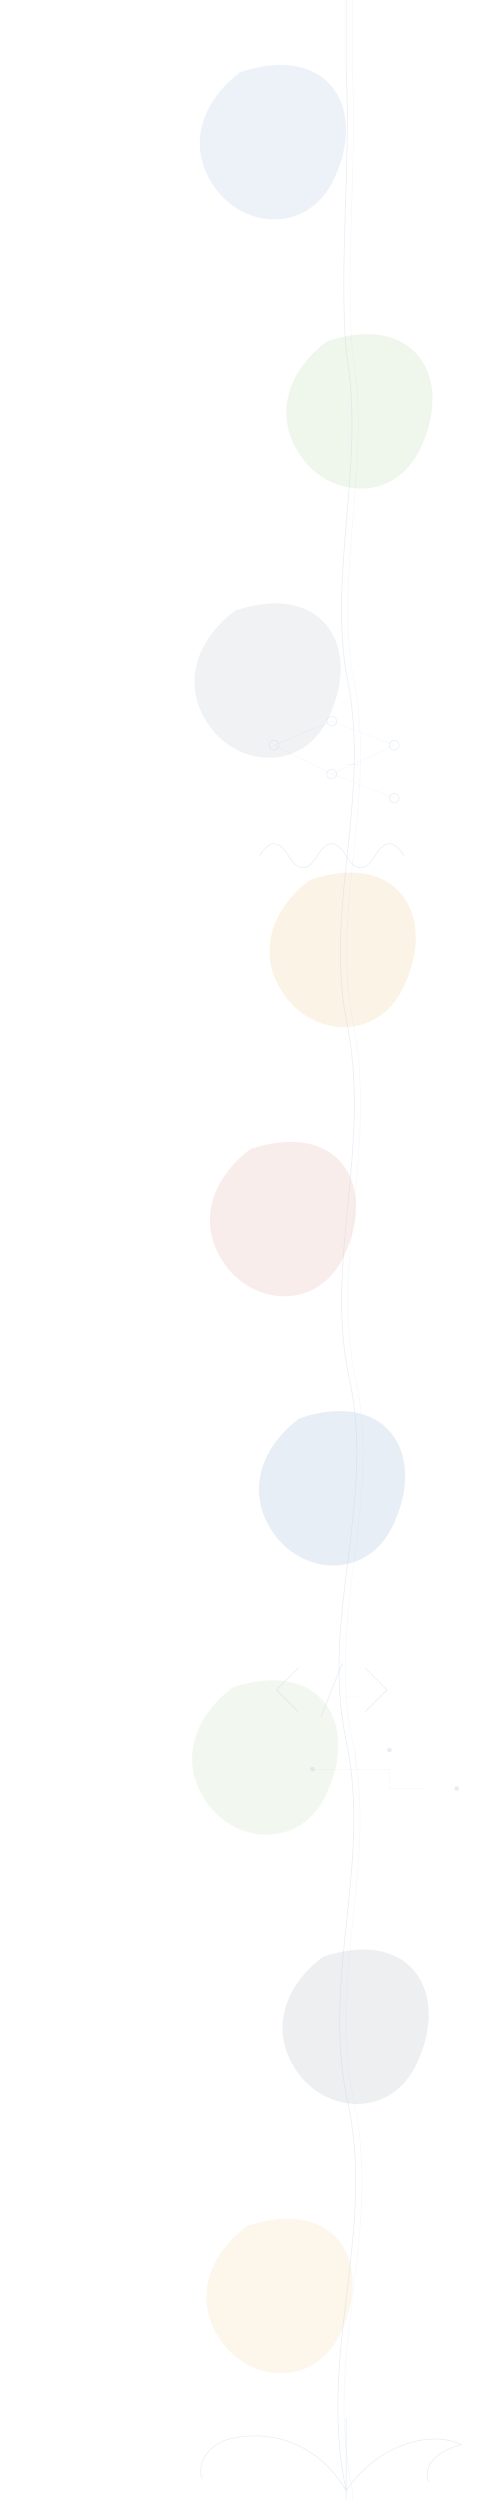
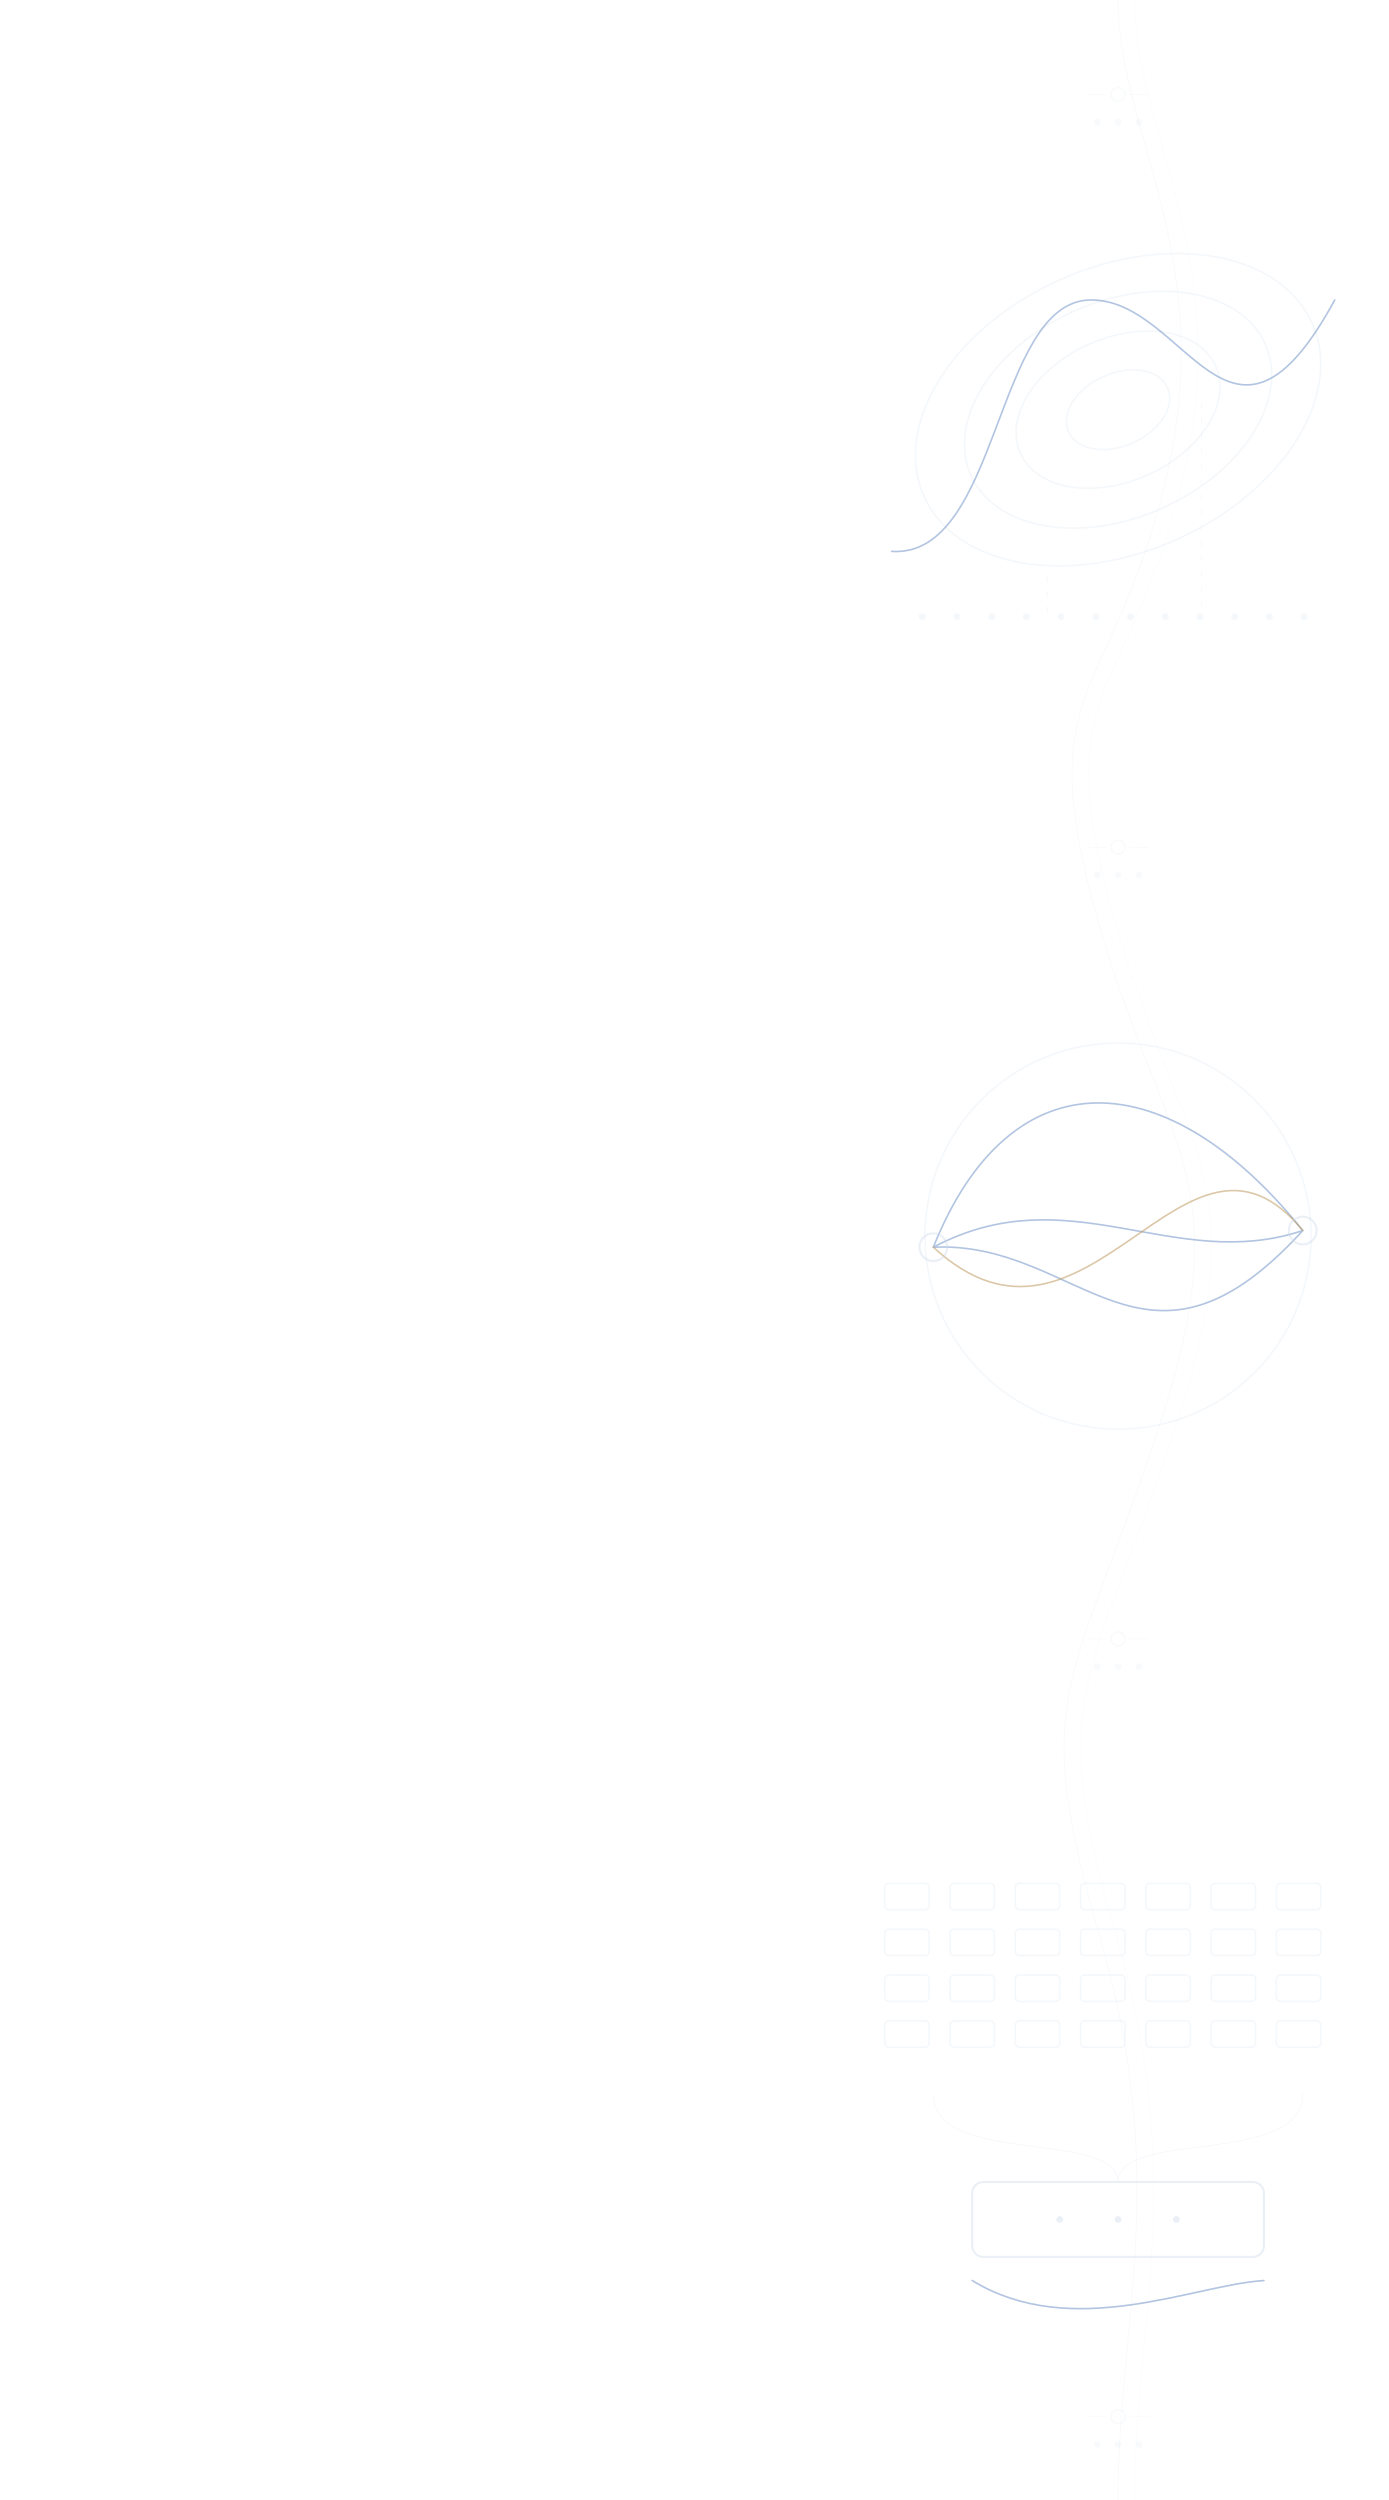
- <svg xmlns="http://www.w3.org/2000/svg" width="1000" height="5200" viewBox="0 0 1000 5200" preserveAspectRatio="none" fill="none">
+ <svg xmlns="http://www.w3.org/2000/svg" width="1000" height="1800" viewBox="0 0 1000 1800" fill="none">
  <style>.art-ink,
.art-ink-soft,
- .art-hair {
+ .art-hair,
+ .art-blue,
+ .art-gold {
  fill: none;
  vector-effect: non-scaling-stroke;
  stroke-linecap: round;
  stroke-linejoin: round;
}

.art-ink {
  stroke: rgba(196, 210, 230, .38);
  stroke-width: 1.6;
}

.art-ink-soft {
  stroke: rgba(196, 210, 230, .2);
  stroke-width: 1.2;
}

/* Hairline filigree — the finest lines (tree-rings, arcs, contours). */
.art-hair {
  stroke: rgba(196, 210, 230, .2);
  stroke-width: 0.6;
}

+ .art-blue, .art-gold {
+   stroke-width: 1.2;
+   stroke-opacity: .55;
+ }
+ 
+ .art-blue { stroke: #5a82be; }
+ .art-gold { stroke: #b28945; }
+ 
.art-fill-ink {
  fill: rgba(196, 210, 230, .38);
  stroke: none;
}

/* Stipple dots for organic growth. */
.art-dot {
  fill: rgba(196, 210, 230, .2);
  stroke: none;
}</style>
-   <g class="art-wash">
-     <g transform="translate(-200,20)">
-       <path d="M700 130 C 880 70 960 200 900 340 C 850 470 700 460 640 360 C 590 280 620 190 700 130 Z" fill="#5a82be" opacity="0.11" />
-     </g>
-     <g transform="translate(-20,580)">
-       <path d="M700 130 C 880 70 960 200 900 340 C 850 470 700 460 640 360 C 590 280 620 190 700 130 Z" fill="#8bbf6e" opacity="0.14" />
-     </g>
-     <g transform="translate(-211,1140)">
-       <path d="M700 130 C 880 70 960 200 900 340 C 850 470 700 460 640 360 C 590 280 620 190 700 130 Z" fill="#7a8a9a" opacity="0.11" />
-     </g>
-     <g transform="translate(-55,1700)">
-       <path d="M700 130 C 880 70 960 200 900 340 C 850 470 700 460 640 360 C 590 280 620 190 700 130 Z" fill="#e0a94a" opacity="0.14" />
-     </g>
-     <g transform="translate(-179,2260)">
-       <path d="M700 130 C 880 70 960 200 900 340 C 850 470 700 460 640 360 C 590 280 620 190 700 130 Z" fill="#c85a46" opacity="0.11" />
-     </g>
-     <g transform="translate(-77,2820)">
-       <path d="M700 130 C 880 70 960 200 900 340 C 850 470 700 460 640 360 C 590 280 620 190 700 130 Z" fill="#5a82be" opacity="0.14" />
-     </g>
-     <g transform="translate(-216,3380)">
-       <path d="M700 130 C 880 70 960 200 900 340 C 850 470 700 460 640 360 C 590 280 620 190 700 130 Z" fill="#8bbf6e" opacity="0.11" />
-     </g>
-     <g transform="translate(-28,3940)">
-       <path d="M700 130 C 880 70 960 200 900 340 C 850 470 700 460 640 360 C 590 280 620 190 700 130 Z" fill="#7a8a9a" opacity="0.14" />
-     </g>
-     <g transform="translate(-186,4500)">
-       <path d="M700 130 C 880 70 960 200 900 340 C 850 470 700 460 640 360 C 590 280 620 190 700 130 Z" fill="#e0a94a" opacity="0.11" />
-     </g>
+   <g transform="translate(0 0)" opacity=".65">
+     <path class="art-hair" d="M805 0C805 96 878 187 839 347S742 491 790 661S895 846 833 1032S741 1219 792 1395S805 1670 805 1800" />
  </g>
-   <path class="art-ink" d="M720 5180 C 660 4900 780 4650 725 4380 C 665 4120 775 3880 720 3620 C 665 3360 785 3120 725 2860 C 675 2620 775 2380 720 2120 C 675 1880 775 1650 720 1400 C 685 1180 760 960 720 730 C 705 540 730 340 720 150" />
-   <path class="art-ink-soft" d="M733 5180 C 673 4900 793 4650 738 4380 C 678 4120 788 3880 733 3620 C 678 3360 798 3120 738 2860 C 688 2620 788 2380 733 2120 C 688 1880 788 1650 733 1400 C 698 1180 773 960 733 730 C 718 540 743 340 733 150" />
-   <g transform="translate(690,1590)">
-     <circle class="art-ink" cx="-120" cy="-40" r="10" />
-     <circle class="art-ink" cx="0" cy="-90" r="10" />
-     <circle class="art-ink" cx="0" cy="20" r="10" />
-     <circle class="art-ink" cx="130" cy="-40" r="10" />
-     <circle class="art-ink" cx="130" cy="70" r="10" />
-     <path class="art-ink-soft" d="M-120 -40 L0 -90 M-120 -40 L0 20 M0 -90 L130 -40 M0 20 L130 -40 M0 20 L130 70" />
-     <path class="art-ink" d="M-150 190 q 30 -50 60 0 t 60 0 t 60 0 t 60 0 t 60 0" />
+   <g transform="translate(12 0)" opacity=".35">
+     <path class="art-hair" d="M805 0C805 96 878 187 839 347S742 491 790 661S895 846 833 1032S741 1219 792 1395S805 1670 805 1800" />
  </g>
-   <g transform="translate(690,3530)">
-     <path class="art-ink" d="M-70 -60 l -45 45 l 45 45" />
-     <path class="art-ink" d="M70 -60 l 45 45 l -45 45" />
-     <path class="art-ink" d="M22 -70 l -44 110" />
-     <g transform="translate(-40,150)">
-       <path class="art-ink-soft" d="M0 0 h 90 v -40 M90 0 h 70 v 40 h 70 M160 0 v 40" />
-       <circle class="art-fill-ink" cx="0" cy="0" r="5" />
-       <circle class="art-fill-ink" cx="300" cy="40" r="5" />
-       <circle class="art-fill-ink" cx="160" cy="-40" r="5" />
-     </g>
+   <g transform="translate(805 68)" opacity=".55">
+     <circle class="art-ink-soft" cx="0" cy="0" r="5" />
+     <path class="art-hair" d="M-22 0L-8 0" />
+     <path class="art-hair" d="M8 0L22 0" />
+     <circle class="art-dot" cx="-15" cy="20" r="2.5" />
+     <circle class="art-dot" cx="0" cy="20" r="2.5" />
+     <circle class="art-dot" cx="15" cy="20" r="2.5" />
  </g>
-   <g class="art-ink-soft">
-     <path d="M745 1590 C 720 1590 710 1590 730 1590" />
-     <path d="M745 3530 C 720 3530 710 3530 730 3530" />
+   <g transform="translate(805 610)" opacity=".55">
+     <circle class="art-ink-soft" cx="0" cy="0" r="5" />
+     <path class="art-hair" d="M-22 0L-8 0" />
+     <path class="art-hair" d="M8 0L22 0" />
+     <circle class="art-dot" cx="-15" cy="20" r="2.5" />
+     <circle class="art-dot" cx="0" cy="20" r="2.5" />
+     <circle class="art-dot" cx="15" cy="20" r="2.5" />
  </g>
-   <path class="art-ink" d="M720 5180 C 660 5080 560 5050 470 5075 M720 5180 C 790 5080 900 5055 960 5085 M720 5180 C 720 5100 720 5060 720 5030 M470 5075 C 430 5090 410 5125 420 5155 M960 5085 C 900 5100 880 5135 892 5162" />
-   <path class="art-ink" d="M720 0V150 M720 5180V5200" />
-   <path class="art-ink-soft" d="M733 0V150 M733 5180V5200" />
+   <g transform="translate(805 1180)" opacity=".55">
+     <circle class="art-ink-soft" cx="0" cy="0" r="5" />
+     <path class="art-hair" d="M-22 0L-8 0" />
+     <path class="art-hair" d="M8 0L22 0" />
+     <circle class="art-dot" cx="-15" cy="20" r="2.5" />
+     <circle class="art-dot" cx="0" cy="20" r="2.5" />
+     <circle class="art-dot" cx="15" cy="20" r="2.5" />
+   </g>
+   <g transform="translate(805 1740)" opacity=".55">
+     <circle class="art-ink-soft" cx="0" cy="0" r="5" />
+     <path class="art-hair" d="M-22 0L-8 0" />
+     <path class="art-hair" d="M8 0L22 0" />
+     <circle class="art-dot" cx="-15" cy="20" r="2.5" />
+     <circle class="art-dot" cx="0" cy="20" r="2.5" />
+     <circle class="art-dot" cx="15" cy="20" r="2.5" />
+   </g>
+   <g transform="translate(805 295)" opacity=".85">
+     <ellipse class="art-ink-soft" cx="0" cy="0" rx="153" ry="102.51" transform="rotate(-24 0 0)" />
+     <ellipse class="art-ink-soft" cx="0" cy="0" rx="116" ry="77.72" transform="rotate(-24 0 0)" />
+     <ellipse class="art-ink-soft" cx="0" cy="0" rx="77" ry="51.59" transform="rotate(-24 0 0)" />
+     <ellipse class="art-ink-soft" cx="0" cy="0" rx="39" ry="26.13" transform="rotate(-24 0 0)" />
+     <path class="art-blue" d="M-163 102C-85 107-89-78-20-79S81 59 156-79" />
+     <circle class="art-dot" cx="-141" cy="149" r="2.5" />
+     <circle class="art-dot" cx="-116" cy="149" r="2.5" />
+     <circle class="art-dot" cx="-91" cy="149" r="2.5" />
+     <circle class="art-dot" cx="-66" cy="149" r="2.5" />
+     <circle class="art-dot" cx="-41" cy="149" r="2.5" />
+     <circle class="art-dot" cx="-16" cy="149" r="2.5" />
+     <circle class="art-dot" cx="9" cy="149" r="2.5" />
+     <circle class="art-dot" cx="34" cy="149" r="2.5" />
+     <circle class="art-dot" cx="59" cy="149" r="2.5" />
+     <circle class="art-dot" cx="84" cy="149" r="2.5" />
+     <circle class="art-dot" cx="109" cy="149" r="2.5" />
+     <circle class="art-dot" cx="134" cy="149" r="2.5" />
+     <path class="art-hair" d="M-51 120V146M60-5V146" stroke-dasharray="4 7" />
+   </g>
+   <g transform="translate(805 890)" opacity=".85">
+     <circle class="art-ink-soft" cx="0" cy="0" r="139" />
+     <path class="art-blue" d="M-133 8C-77-132 36-125 133-4M-133 8C-27 3 19 121 133-4M-133 8C-35-44 40 27 133-4" />
+     <path class="art-gold" d="M-133 8C-21 111 48-108 133-4" />
+     <circle class="art-ink" cx="-133" cy="8" r="10" />
+     <circle class="art-ink" cx="133" cy="-4" r="10" />
+   </g>
+   <g transform="translate(805 1490)" opacity=".85">
+     <rect class="art-ink-soft" x="-168" y="-134" width="32" height="19" rx="3" />
+     <rect class="art-ink-soft" x="-121" y="-134" width="32" height="19" rx="3" />
+     <rect class="art-ink-soft" x="-74" y="-134" width="32" height="19" rx="3" />
+     <rect class="art-ink-soft" x="-27" y="-134" width="32" height="19" rx="3" />
+     <rect class="art-ink-soft" x="20" y="-134" width="32" height="19" rx="3" />
+     <rect class="art-ink-soft" x="67" y="-134" width="32" height="19" rx="3" />
+     <rect class="art-ink-soft" x="114" y="-134" width="32" height="19" rx="3" />
+     <rect class="art-ink-soft" x="-168" y="-101" width="32" height="19" rx="3" />
+     <rect class="art-ink-soft" x="-121" y="-101" width="32" height="19" rx="3" />
+     <rect class="art-ink-soft" x="-74" y="-101" width="32" height="19" rx="3" />
+     <rect class="art-ink-soft" x="-27" y="-101" width="32" height="19" rx="3" />
+     <rect class="art-ink-soft" x="20" y="-101" width="32" height="19" rx="3" />
+     <rect class="art-ink-soft" x="67" y="-101" width="32" height="19" rx="3" />
+     <rect class="art-ink-soft" x="114" y="-101" width="32" height="19" rx="3" />
+     <rect class="art-ink-soft" x="-168" y="-68" width="32" height="19" rx="3" />
+     <rect class="art-ink-soft" x="-121" y="-68" width="32" height="19" rx="3" />
+     <rect class="art-ink-soft" x="-74" y="-68" width="32" height="19" rx="3" />
+     <rect class="art-ink-soft" x="-27" y="-68" width="32" height="19" rx="3" />
+     <rect class="art-ink-soft" x="20" y="-68" width="32" height="19" rx="3" />
+     <rect class="art-ink-soft" x="67" y="-68" width="32" height="19" rx="3" />
+     <rect class="art-ink-soft" x="114" y="-68" width="32" height="19" rx="3" />
+     <rect class="art-ink-soft" x="-168" y="-35" width="32" height="19" rx="3" />
+     <rect class="art-ink-soft" x="-121" y="-35" width="32" height="19" rx="3" />
+     <rect class="art-ink-soft" x="-74" y="-35" width="32" height="19" rx="3" />
+     <rect class="art-ink-soft" x="-27" y="-35" width="32" height="19" rx="3" />
+     <rect class="art-ink-soft" x="20" y="-35" width="32" height="19" rx="3" />
+     <rect class="art-ink-soft" x="67" y="-35" width="32" height="19" rx="3" />
+     <rect class="art-ink-soft" x="114" y="-35" width="32" height="19" rx="3" />
+     <path class="art-hair" d="M-133 18C-133 70 0 43 0 81M133 18C133 70 0 43 0 81" />
+     <rect class="art-ink" x="-105" y="81" width="210" height="54" rx="8" />
+     <circle class="art-fill-ink" cx="-42" cy="108" r="2.5" />
+     <circle class="art-fill-ink" cx="0" cy="108" r="2.5" />
+     <circle class="art-fill-ink" cx="42" cy="108" r="2.5" />
+     <path class="art-blue" d="M-105 152C-33 196 55 155 105 152" />
+   </g>
</svg>
